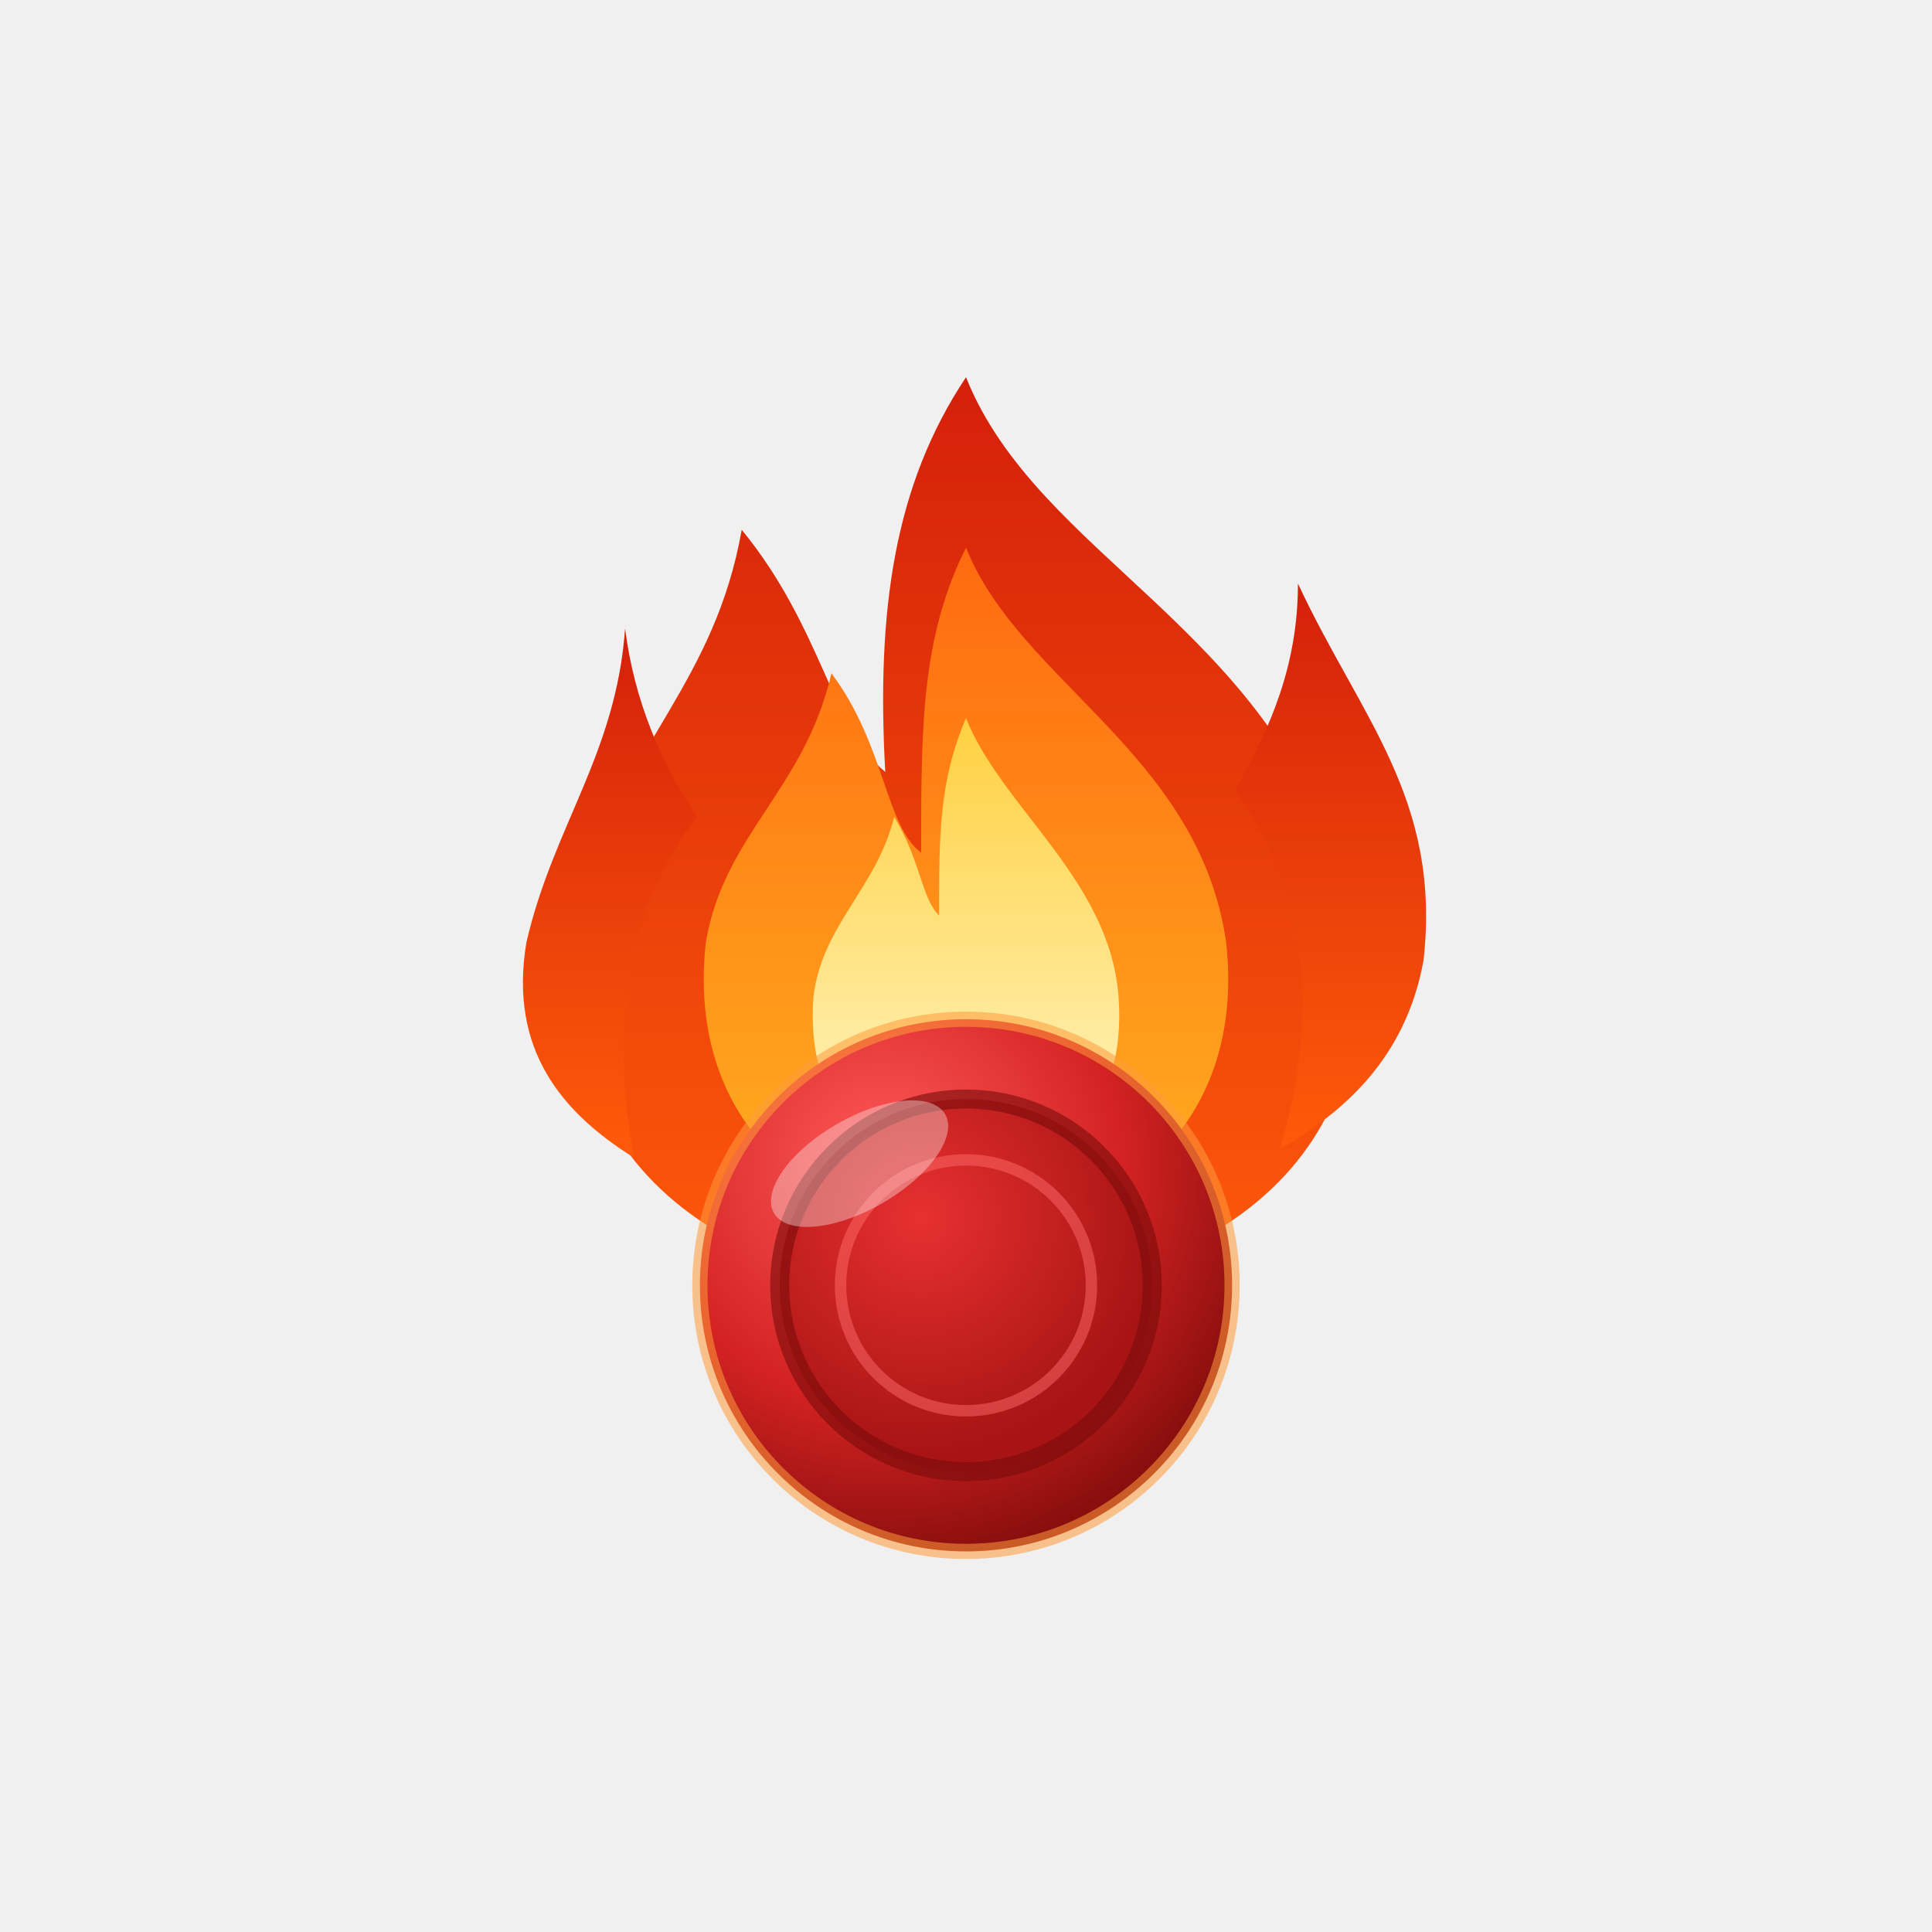
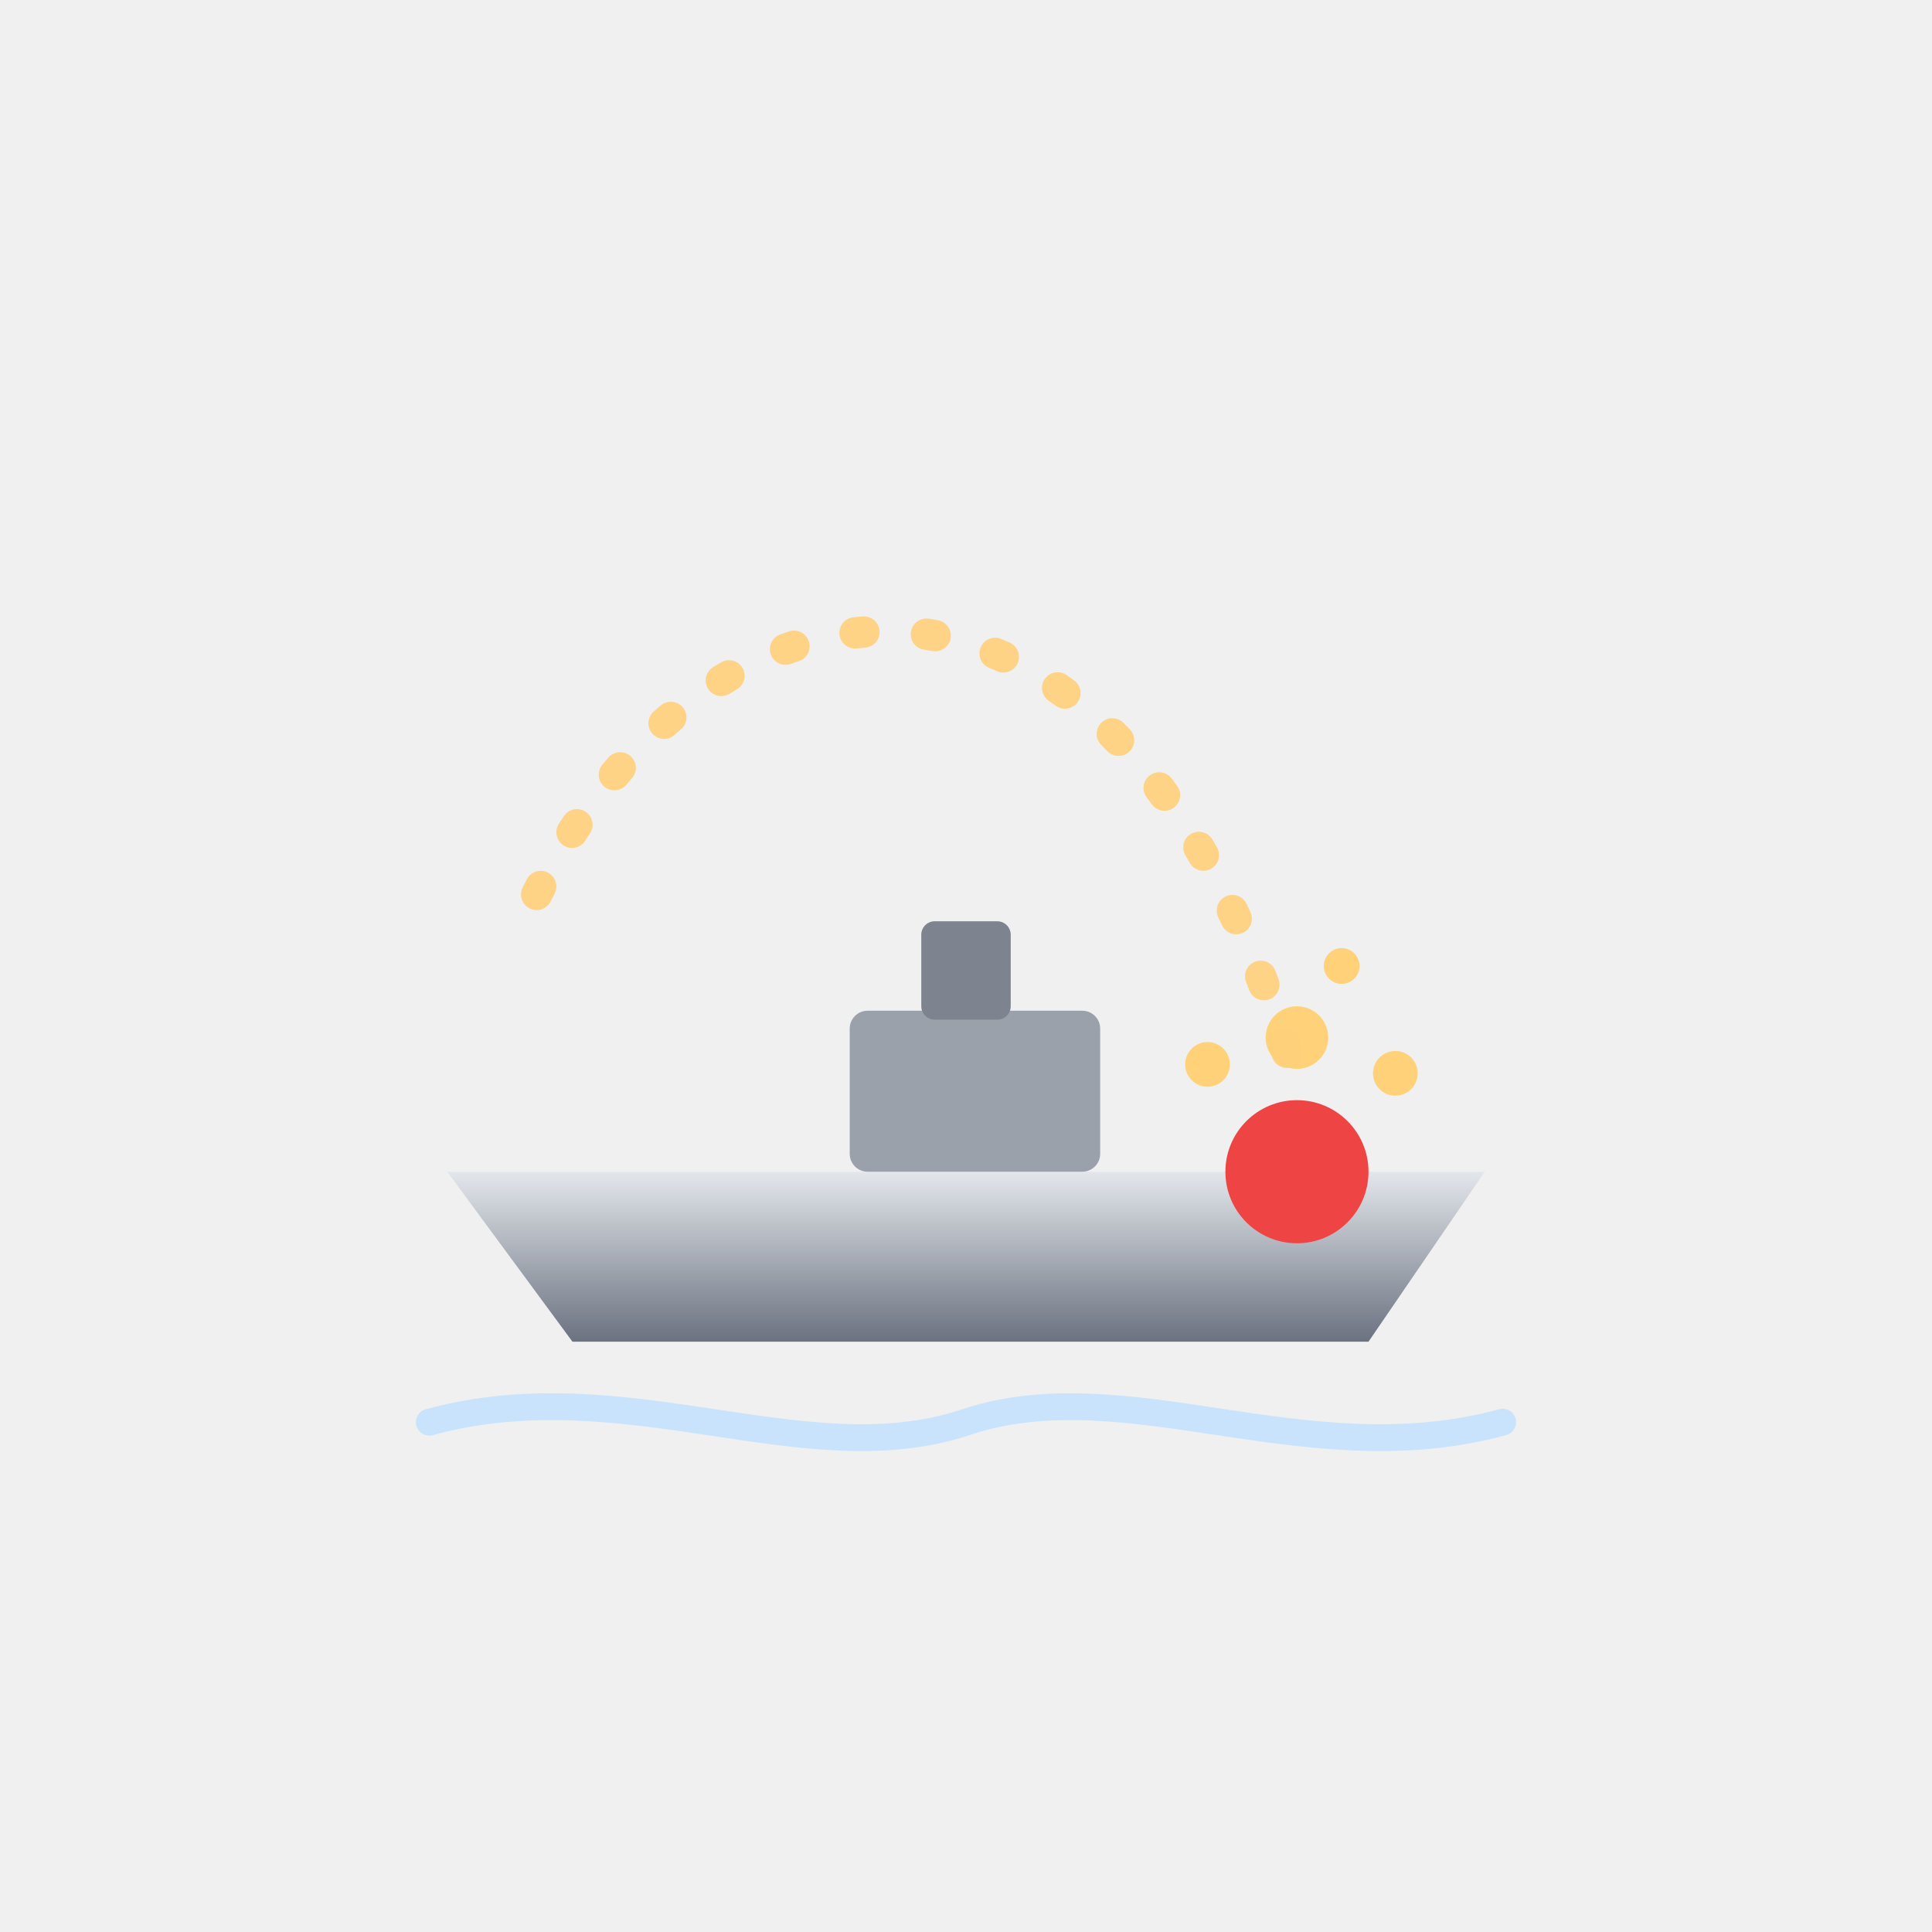
<svg xmlns="http://www.w3.org/2000/svg" width="432" height="432" viewBox="0 0 432 432">
  <defs>
-     <linearGradient id="flameOuter" x1="0" y1="1" x2="0" y2="0">
-       <stop offset="0" stop-color="#ff5a0a" />
-       <stop offset="1" stop-color="#d4200a" />
+     <linearGradient id="hull" x1="0" y1="0" x2="0" y2="1">
+       <stop offset="0" stop-color="#e3e7ec" />
+       <stop offset="1" stop-color="#6b7280" />
    </linearGradient>
-     <linearGradient id="flameMid" x1="0" y1="1" x2="0" y2="0">
-       <stop offset="0" stop-color="#ffb020" />
-       <stop offset="1" stop-color="#ff6a10" />
-     </linearGradient>
-     <linearGradient id="flameCore" x1="0" y1="1" x2="0" y2="0">
-       <stop offset="0" stop-color="#fff6c8" />
-       <stop offset="1" stop-color="#ffd040" />
-     </linearGradient>
-     <radialGradient id="disc" cx="194" cy="252" r="105" gradientUnits="userSpaceOnUse">
-       <stop offset="0" stop-color="#ff5a5a" />
-       <stop offset="0.6" stop-color="#d42222" />
-       <stop offset="1" stop-color="#8a0e0e" />
-     </radialGradient>
-     <radialGradient id="face" cx="204" cy="266" r="62" gradientUnits="userSpaceOnUse">
-       <stop offset="0" stop-color="#e83030" />
-       <stop offset="1" stop-color="#a81414" />
-     </radialGradient>
  </defs>
-   <g transform="translate(216 216) scale(0.85) translate(-216 -200)">
-     <g transform="translate(216 300) scale(1.18) translate(-216 -300)">
-       <path fill="url(#flameOuter)" d="M216 84 C232 124 284 140 300 196 C312 240 292 284 216 290 C140 284 120 240 132 196 C140 166 160 152 166 118 C184 140 186 162 198 172 C196 136 200 108 216 84 Z" />
-       <path fill="url(#flameOuter)" d="M290 130 C304 160 322 178 318 214 C314 236 300 248 286 256 C296 222 290 196 276 176 C284 162 290 148 290 130 Z" />
-       <path fill="url(#flameOuter)" d="M140 140 C138 168 124 184 118 210 C114 234 126 248 142 258 C136 226 142 200 156 182 C148 170 142 156 140 140 Z" />
-       <path fill="url(#flameMid)" d="M216 122 C228 152 268 168 274 210 C278 246 256 272 216 274 C176 272 154 246 158 210 C162 186 180 176 186 150 C198 166 198 184 206 190 C206 162 206 142 216 122 Z" />
-       <path fill="url(#flameCore)" d="M216 160 C224 180 248 196 250 222 C252 248 236 262 216 262 C196 262 180 248 182 222 C184 206 196 198 200 182 C206 192 206 200 210 204 C210 186 210 174 216 160 Z" />
-     </g>
-     <circle cx="216" cy="284" r="70" fill="url(#disc)" />
-     <circle cx="216" cy="284" r="70" fill="none" stroke="#ff9a3a" stroke-width="4" opacity="0.55" />
-     <circle cx="216" cy="284" r="49" fill="url(#face)" />
-     <circle cx="216" cy="284" r="49" fill="none" stroke="#7a0a0a" stroke-width="5" opacity="0.6" />
-     <circle cx="216" cy="284" r="33" fill="none" stroke="#ff6a6a" stroke-width="3" opacity="0.5" />
-     <ellipse cx="188" cy="252" rx="26" ry="12" fill="#ffffff" opacity="0.35" transform="rotate(-30 188 252)" />
+   <path d="M100 262 H332 L306 300 H128 Z" fill="url(#hull)" />
+   <rect x="190" y="226" width="56" height="36" rx="4" fill="#9aa1ab" />
+   <rect x="206" y="206" width="20" height="22" rx="3" fill="#7d848f" />
+   <circle cx="290" cy="262" r="16" fill="#ef4444" />
+   <g fill="#ffd27a">
+     <circle cx="290" cy="232" r="7" />
+     <circle cx="312" cy="240" r="5" />
+     <circle cx="270" cy="238" r="5" />
+     <circle cx="300" cy="216" r="4" />
  </g>
+   <path d="M120 200 C160 120 250 112 288 236" fill="none" stroke="#ffcf7a" stroke-width="7" stroke-linecap="round" stroke-dasharray="2 14" opacity="0.9" />
+   <path d="M96 318 C140 306 180 330 216 318 C252 306 292 330 336 318" fill="none" stroke="#bfe0ff" stroke-width="6" stroke-linecap="round" opacity="0.8" />
</svg>
